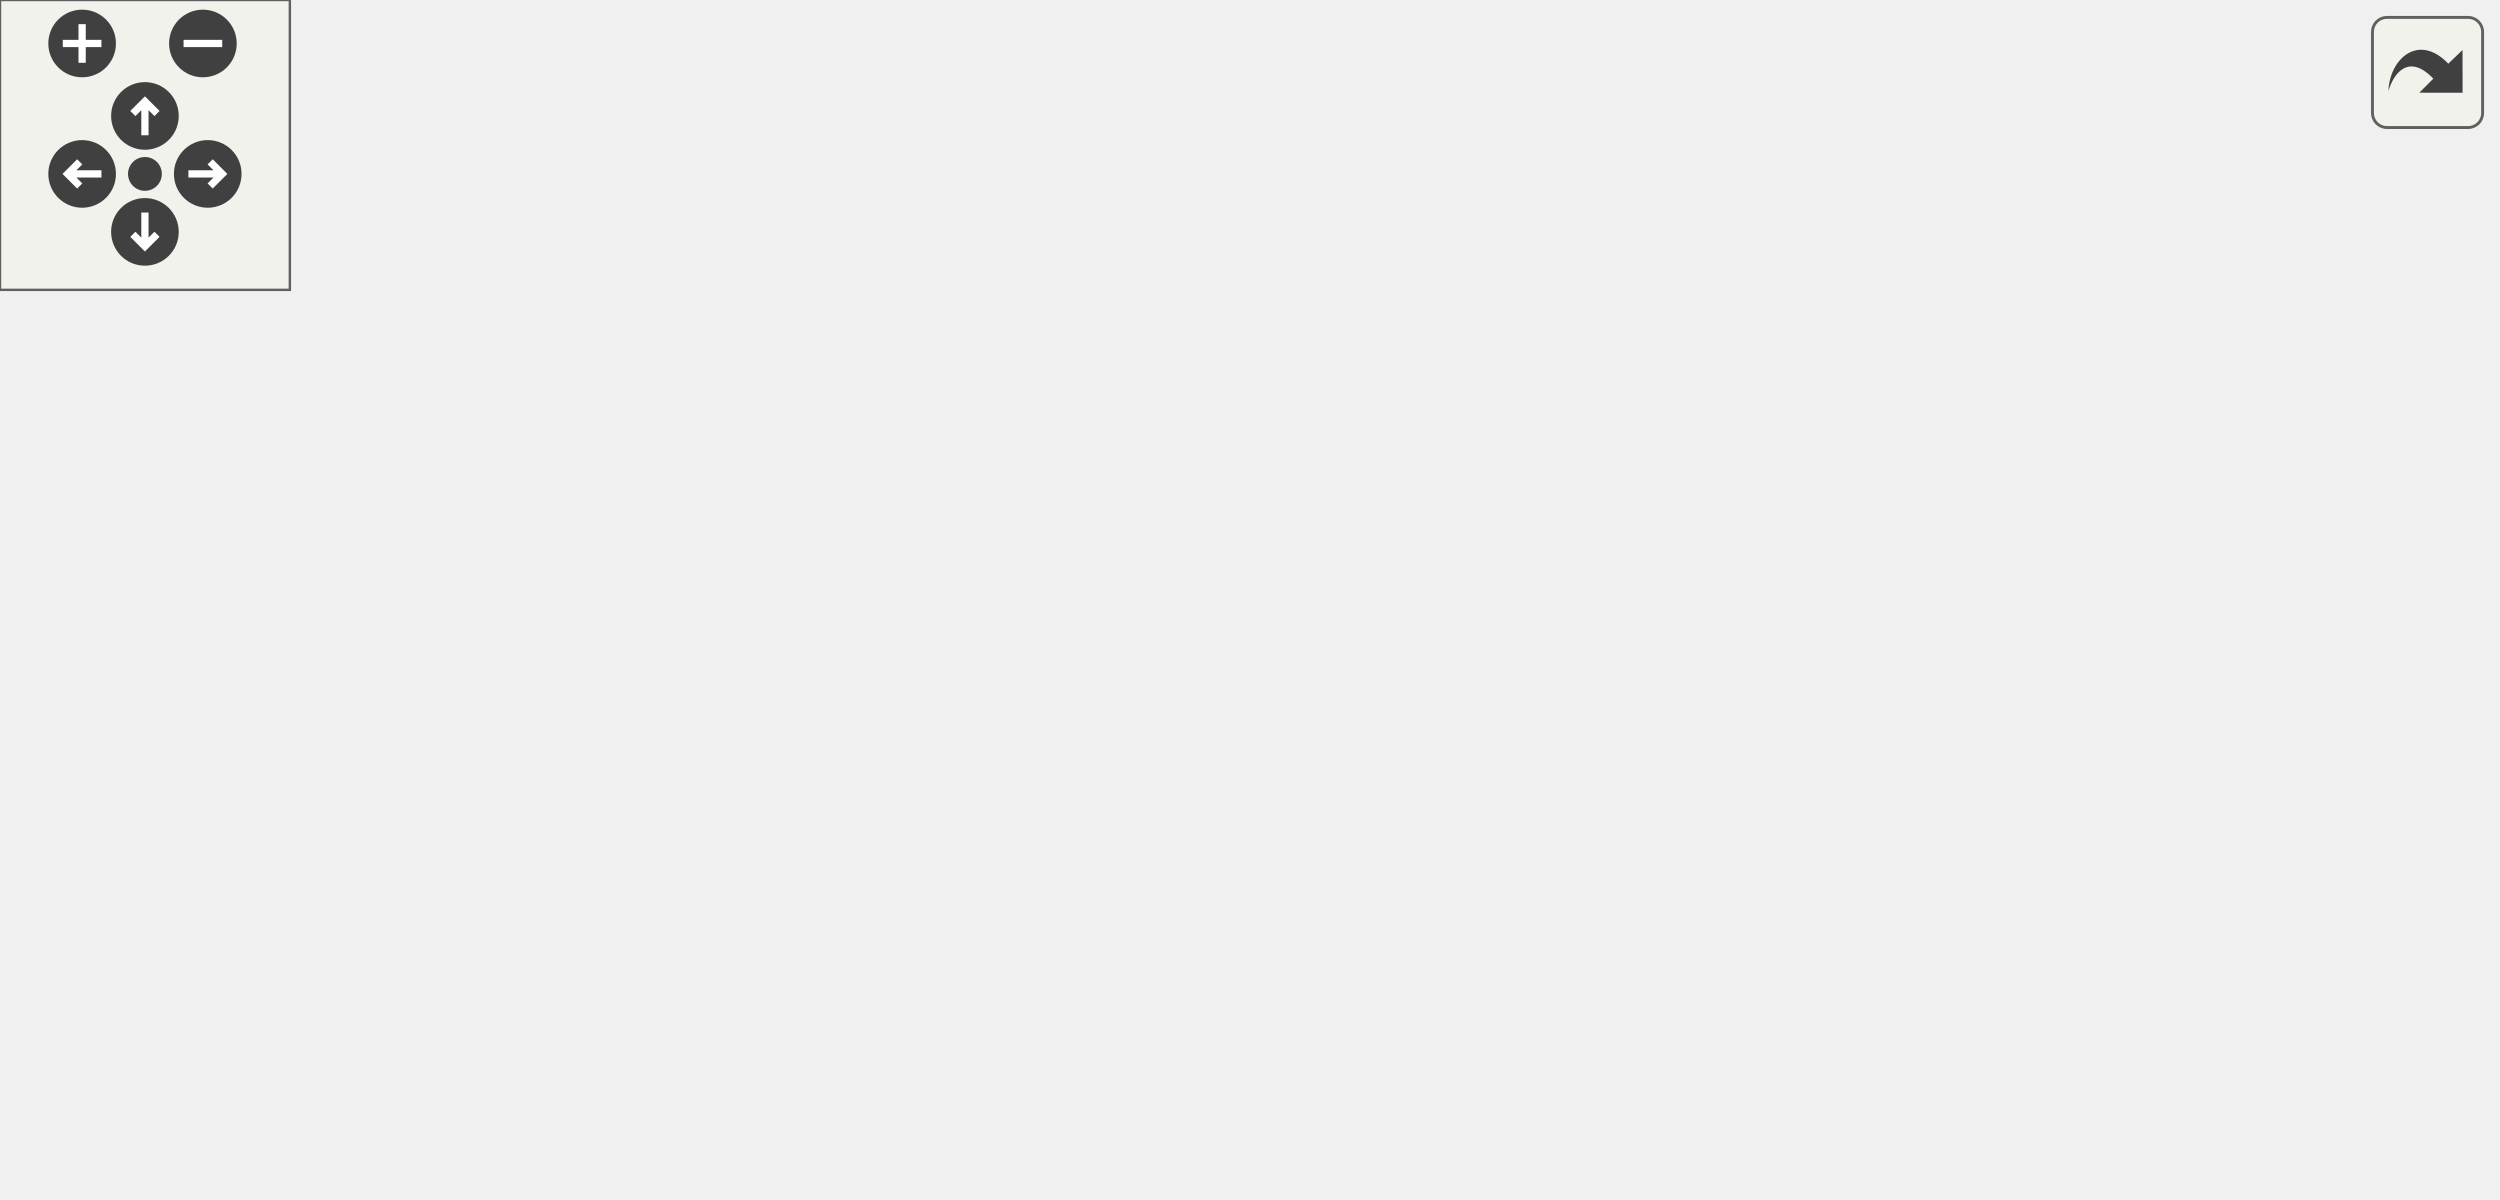
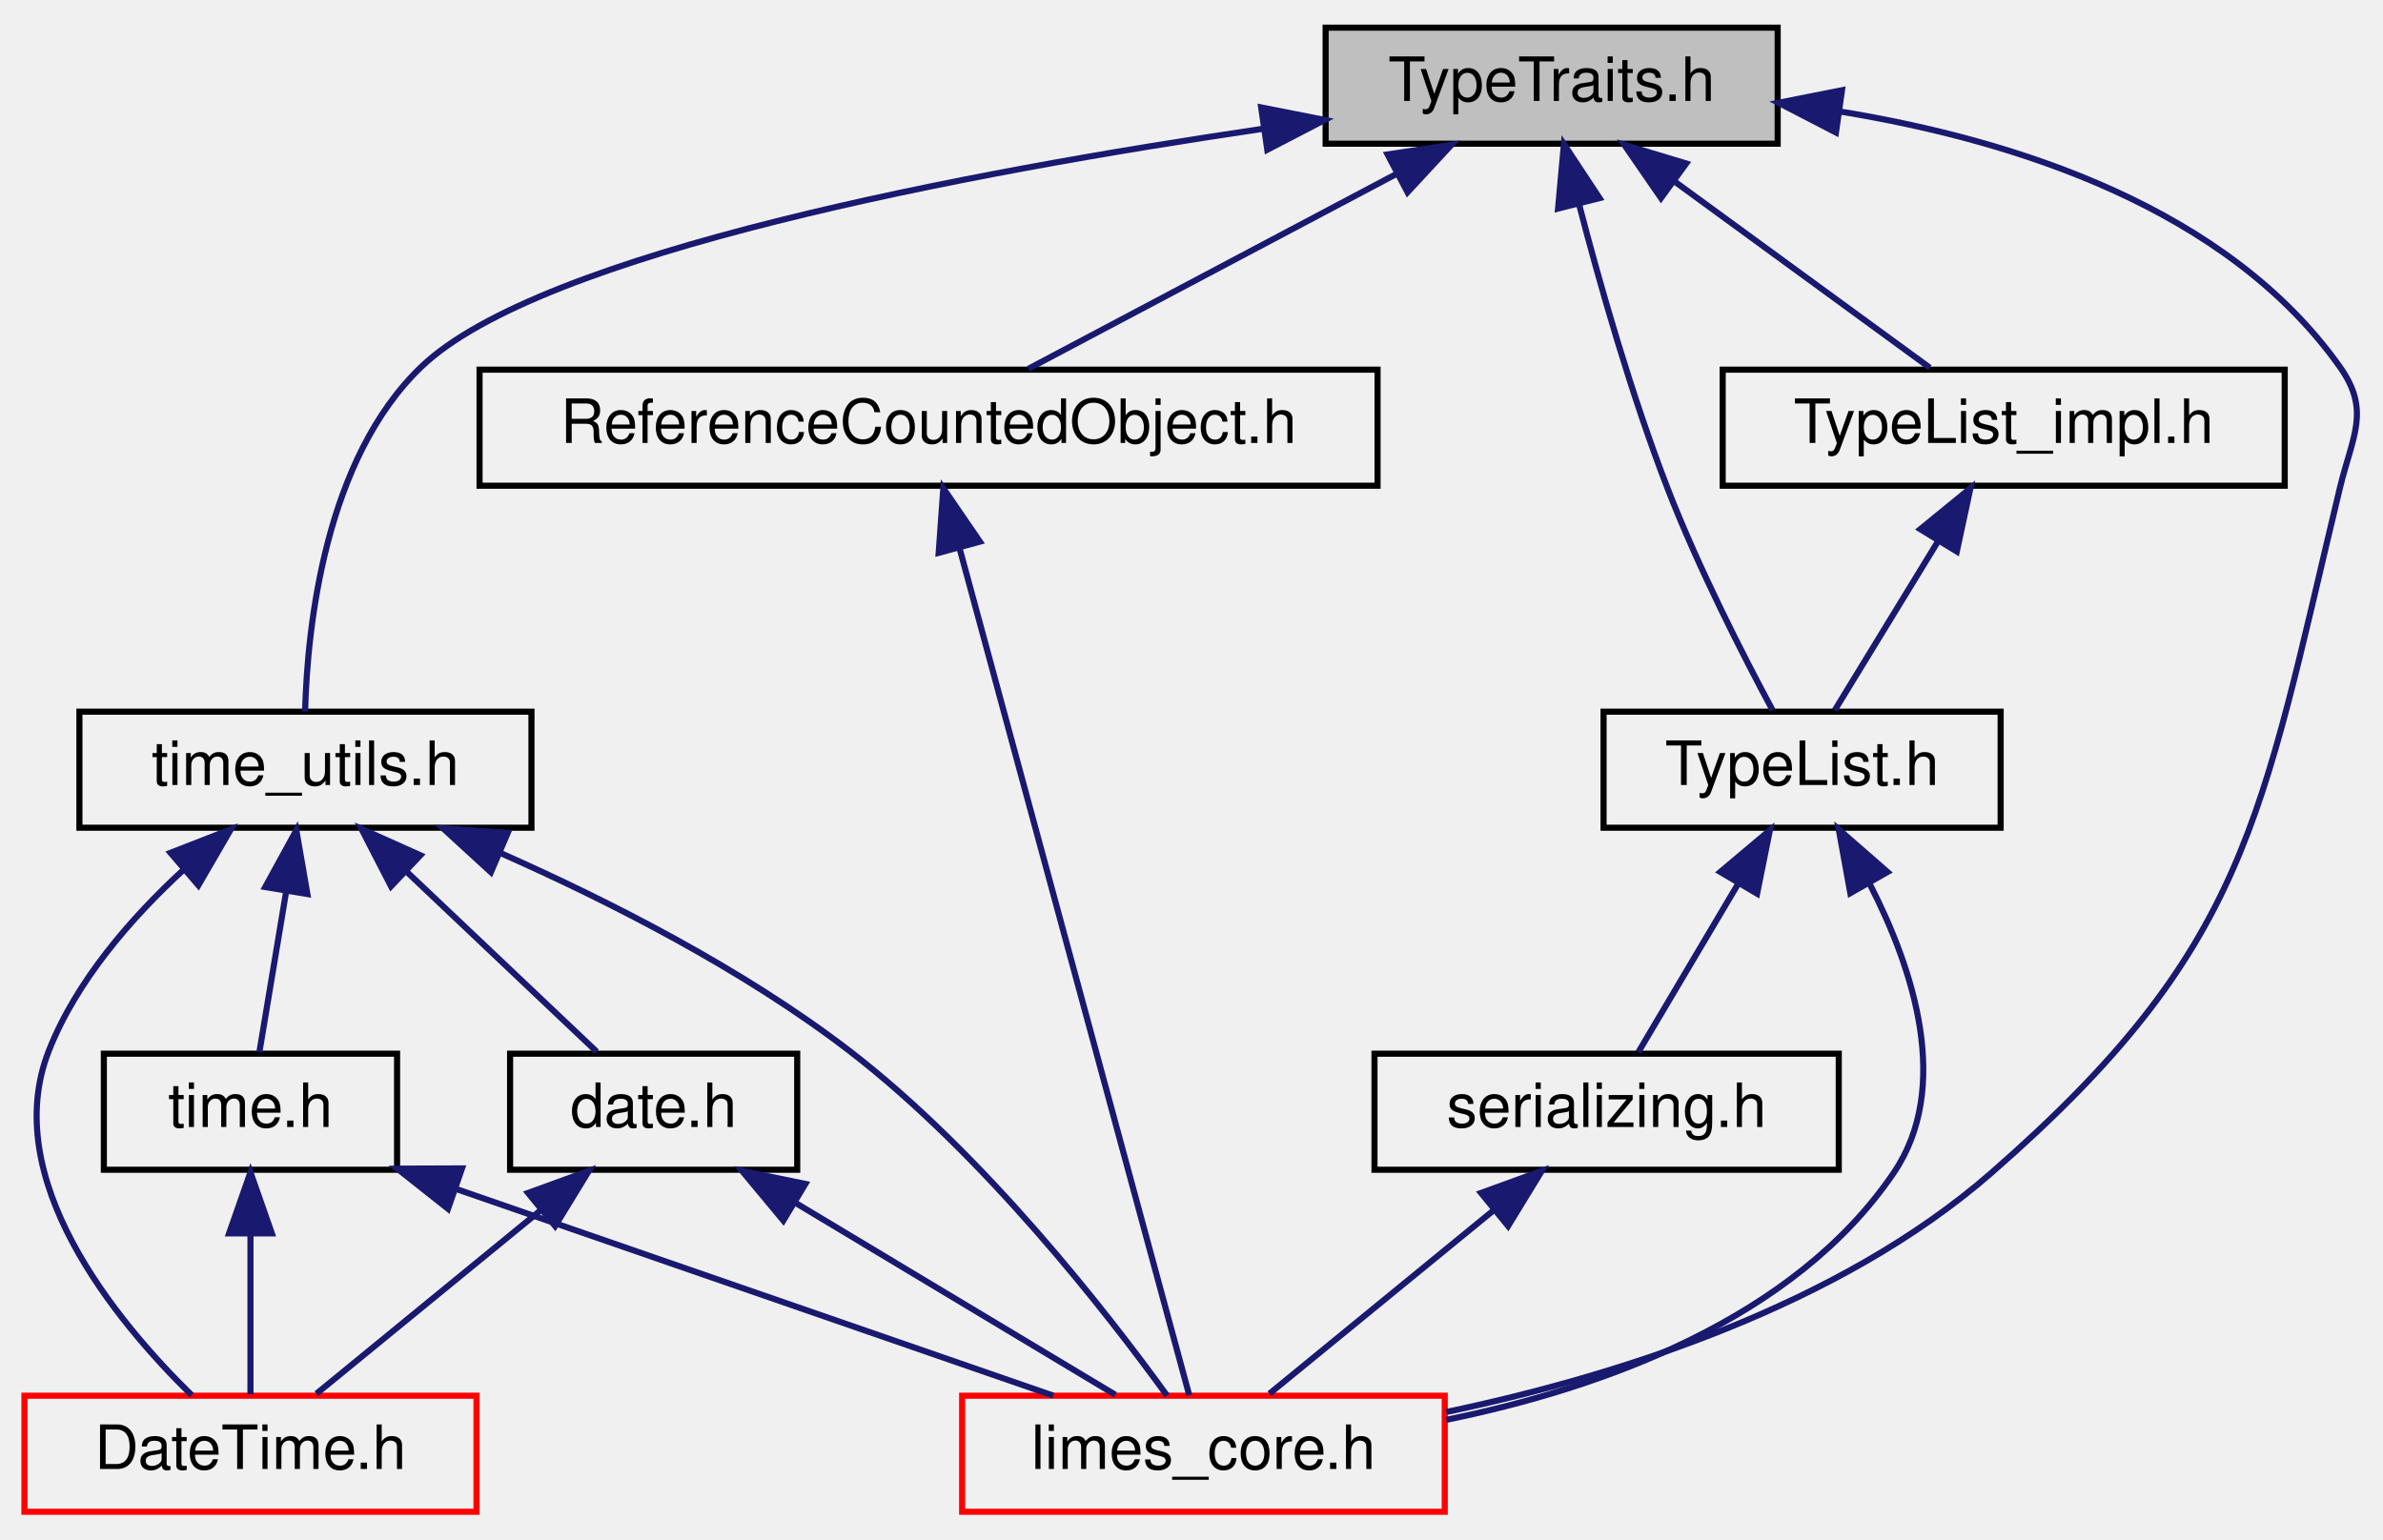
- <svg xmlns="http://www.w3.org/2000/svg" xmlns:xlink="http://www.w3.org/1999/xlink" id="main" version="1.1" xml:space="preserve">
-   <style type="text/css">
- .edge:hover path { stroke: red; }
- .edge:hover polygon { stroke: red; fill: red; }
- </style>
-   <defs>
-     <circle id="rim" cx="0" cy="0" r="7" />
-     <circle id="rim2" cx="0" cy="0" r="3.5" />
-     <g id="zoomPlus">
-       <use xlink:href="#rim" fill="#404040">
-         <set attributeName="fill" to="#808080" begin="zoomplus.mouseover" end="zoomplus.mouseout" />
-       </use>
-       <path d="M-4,0h8M0,-4v8" fill="none" stroke="white" stroke-width="1.5" pointer-events="none" />
-     </g>
-     <g id="zoomMin">
-       <use xlink:href="#rim" fill="#404040">
-         <set attributeName="fill" to="#808080" begin="zoomminus.mouseover" end="zoomminus.mouseout" />
-       </use>
-       <path d="M-4,0h8" fill="none" stroke="white" stroke-width="1.5" pointer-events="none" />
-     </g>
-     <g id="dirArrow">
-       <path fill="none" stroke="white" stroke-width="1.5" d="M0,-3.0v7 M-2.5,-0.5L0,-3.0L2.5,-0.5" />
-     </g>
-     <g id="resetDef">
-       <use xlink:href="#rim2" fill="#404040">
-         <set attributeName="fill" to="#808080" begin="reset.mouseover" end="reset.mouseout" />
-       </use>
-     </g>
-   </defs>
-   <svg id="graph" class="graph">
-     <g id="viewport">
-       <g id="node1" class="node">
-         <g id="a_node1">
-           <a xlink:title=" ">
-             <polygon fill="#bfbfbf" stroke="black" points="230.06,-168.5 230.06,-187.5 304.06,-187.5 304.06,-168.5 230.06,-168.5" />
-             <text text-anchor="middle" x="267.06" y="-175.5" font-family="Helvetica,sans-Serif" font-size="10.00">TypeTraits.h</text>
-           </a>
-         </g>
-       </g>
-       <g id="node2" class="node">
-         <g id="a_node2">
-           <a xlink:href="../../d5/dd4/time__utils_8h.html" target="_top" xlink:title=" ">
-             <polygon fill="none" stroke="black" points="66.06,-112.5 66.06,-131.5 140.06,-131.5 140.06,-112.5 66.06,-112.5" />
-             <text text-anchor="middle" x="103.06" y="-119.5" font-family="Helvetica,sans-Serif" font-size="10.00">time_utils.h</text>
-           </a>
-         </g>
-       </g>
-       <g id="edge1" class="edge">
-         <path fill="none" stroke="midnightblue" d="M231.54,-165.3C200.64,-155.13 156.59,-140.62 128.93,-131.52" />
-         <polygon fill="midnightblue" stroke="midnightblue" points="230.48,-168.64 241.08,-168.44 232.67,-161.99 230.48,-168.64" />
-       </g>
-       <g id="node5" class="node">
-         <g id="a_node5">
-           <a xlink:href="../../d9/df8/limes__core_8h.html" target="_top" xlink:title=" ">
-             <polygon fill="none" stroke="red" points="134.56,-0.5 134.56,-19.5 213.56,-19.5 213.56,-0.5 134.56,-0.5" />
-             <text text-anchor="middle" x="174.06" y="-7.5" font-family="Helvetica,sans-Serif" font-size="10.00">limes_core.h</text>
-           </a>
-         </g>
-       </g>
-       <g id="edge10" class="edge">
-         <path fill="none" stroke="midnightblue" d="M243.99,-162.76C232.95,-154.91 220.35,-144.26 212.06,-132 187.02,-94.98 177.8,-40.58 175.05,-19.65" />
-         <polygon fill="midnightblue" stroke="midnightblue" points="242.16,-165.75 252.41,-168.44 246.08,-159.95 242.16,-165.75" />
-       </g>
-       <g id="node7" class="node">
-         <g id="a_node7">
-           <a xlink:href="../../d7/dfe/_type_list__impl_8h.html" target="_top" xlink:title=" ">
-             <polygon fill="none" stroke="black" points="221.06,-112.5 221.06,-131.5 313.06,-131.5 313.06,-112.5 221.06,-112.5" />
-             <text text-anchor="middle" x="267.06" y="-119.5" font-family="Helvetica,sans-Serif" font-size="10.00">TypeList_impl.h</text>
-           </a>
-         </g>
-       </g>
-       <g id="edge11" class="edge">
-         <path fill="none" stroke="midnightblue" d="M267.06,-157.8C267.06,-148.91 267.06,-138.78 267.06,-131.75" />
-         <polygon fill="midnightblue" stroke="midnightblue" points="263.56,-158.08 267.06,-168.08 270.56,-158.08 263.56,-158.08" />
-       </g>
-       <g id="node8" class="node">
-         <g id="a_node8">
-           <a xlink:href="../../d4/d83/_type_list_8h.html" target="_top" xlink:title=" ">
-             <polygon fill="none" stroke="black" points="234.56,-56.5 234.56,-75.5 299.56,-75.5 299.56,-56.5 234.56,-56.5" />
-             <text text-anchor="middle" x="267.06" y="-63.5" font-family="Helvetica,sans-Serif" font-size="10.00">TypeList.h</text>
-           </a>
-         </g>
-       </g>
-       <g id="edge14" class="edge">
-         <path fill="none" stroke="midnightblue" d="M292.35,-163.15C310.99,-150.96 331.57,-132.07 322.06,-112 314.3,-95.61 297.31,-83.21 284.26,-75.61" />
-         <polygon fill="midnightblue" stroke="midnightblue" points="290.46,-160.21 283.77,-168.42 294.12,-166.17 290.46,-160.21" />
-       </g>
-       <g id="node9" class="node">
-         <g id="a_node9">
-           <a xlink:href="../../df/dc8/_reference_counted_object_8h.html" target="_top" xlink:title=" ">
-             <polygon fill="none" stroke="black" points="369.56,-112.5 369.56,-131.5 516.56,-131.5 516.56,-112.5 369.56,-112.5" />
-             <text text-anchor="middle" x="443.06" y="-119.5" font-family="Helvetica,sans-Serif" font-size="10.00">ReferenceCountedObject.h</text>
-           </a>
-         </g>
-       </g>
-       <g id="edge15" class="edge">
-         <path fill="none" stroke="midnightblue" d="M304.75,-165.44C337.94,-155.26 385.49,-140.66 415.31,-131.52" />
-         <polygon fill="midnightblue" stroke="midnightblue" points="303.48,-162.16 294.95,-168.44 305.54,-168.86 303.48,-162.16" />
-       </g>
-       <g id="node3" class="node">
-         <g id="a_node3">
-           <a xlink:href="../../de/df7/time_8h.html" target="_top" xlink:title=" ">
-             <polygon fill="none" stroke="black" points="79.06,-56.5 79.06,-75.5 127.06,-75.5 127.06,-56.5 79.06,-56.5" />
-             <text text-anchor="middle" x="103.06" y="-63.5" font-family="Helvetica,sans-Serif" font-size="10.00">time.h</text>
-           </a>
-         </g>
-       </g>
-       <g id="edge2" class="edge">
-         <path fill="none" stroke="midnightblue" d="M103.06,-101.8C103.06,-92.91 103.06,-82.78 103.06,-75.75" />
-         <polygon fill="midnightblue" stroke="midnightblue" points="99.56,-102.08 103.06,-112.08 106.56,-102.08 99.56,-102.08" />
-       </g>
-       <g id="node4" class="node">
-         <g id="a_node4">
-           <a xlink:href="../../df/da8/_date_time_8h.html" target="_top" xlink:title=" ">
-             <polygon fill="none" stroke="red" points="0.06,-0.5 0.06,-19.5 74.06,-19.5 74.06,-0.5 0.06,-0.5" />
-             <text text-anchor="middle" x="37.06" y="-7.5" font-family="Helvetica,sans-Serif" font-size="10.00">DateTime.h</text>
-           </a>
-         </g>
-       </g>
-       <g id="edge8" class="edge">
-         <path fill="none" stroke="midnightblue" d="M56.11,-111.49C36.54,-104.96 15.69,-94.06 4.06,-76 -8.27,-56.85 13.05,-32.49 26.8,-19.72" />
-         <polygon fill="midnightblue" stroke="midnightblue" points="55.29,-114.9 65.88,-114.44 57.32,-108.2 55.29,-114.9" />
-       </g>
-       <g id="edge9" class="edge">
-         <path fill="none" stroke="midnightblue" d="M116.1,-104.09C122.35,-95.78 129.82,-85.52 136.06,-76 148.97,-56.33 162.52,-32.19 169.42,-19.58" />
-         <polygon fill="midnightblue" stroke="midnightblue" points="113.18,-102.15 109.92,-112.23 118.76,-106.39 113.18,-102.15" />
-       </g>
-       <g id="node6" class="node">
-         <g id="a_node6">
-           <a xlink:href="../../db/d96/date_8h.html" target="_top" xlink:title=" ">
-             <polygon fill="none" stroke="black" points="13.56,-56.5 13.56,-75.5 60.56,-75.5 60.56,-56.5 13.56,-56.5" />
-             <text text-anchor="middle" x="37.06" y="-63.5" font-family="Helvetica,sans-Serif" font-size="10.00">date.h</text>
-           </a>
-         </g>
-       </g>
-       <g id="edge5" class="edge">
-         <path fill="none" stroke="midnightblue" d="M84.51,-105.82C72.68,-96.15 57.78,-83.95 47.86,-75.83" />
-         <polygon fill="midnightblue" stroke="midnightblue" points="82.5,-108.7 92.46,-112.32 86.94,-103.28 82.5,-108.7" />
-       </g>
-       <g id="edge3" class="edge">
-         <path fill="none" stroke="midnightblue" d="M84.51,-49.82C72.68,-40.15 57.78,-27.95 47.86,-19.83" />
-         <polygon fill="midnightblue" stroke="midnightblue" points="82.5,-52.7 92.46,-56.32 86.94,-47.28 82.5,-52.7" />
-       </g>
-       <g id="edge4" class="edge">
-         <path fill="none" stroke="midnightblue" d="M122.65,-50.1C135.43,-40.38 151.68,-28.03 162.45,-19.83" />
-         <polygon fill="midnightblue" stroke="midnightblue" points="120.31,-47.48 114.47,-56.32 124.55,-53.06 120.31,-47.48" />
-       </g>
-       <g id="edge6" class="edge">
-         <path fill="none" stroke="midnightblue" d="M37.06,-45.8C37.06,-36.91 37.06,-26.78 37.06,-19.75" />
-         <polygon fill="midnightblue" stroke="midnightblue" points="33.56,-46.08 37.06,-56.08 40.56,-46.08 33.56,-46.08" />
-       </g>
-       <g id="edge7" class="edge">
-         <path fill="none" stroke="midnightblue" d="M68.09,-52.77C93.82,-42.63 129.75,-28.47 152.46,-19.52" />
-         <polygon fill="midnightblue" stroke="midnightblue" points="66.79,-49.52 58.77,-56.44 69.36,-56.03 66.79,-49.52" />
-       </g>
-       <g id="edge12" class="edge">
-         <path fill="none" stroke="midnightblue" d="M267.06,-101.8C267.06,-92.91 267.06,-82.78 267.06,-75.75" />
-         <polygon fill="midnightblue" stroke="midnightblue" points="263.56,-102.08 267.06,-112.08 270.56,-102.08 263.56,-102.08" />
-       </g>
-       <g id="edge13" class="edge">
-         <path fill="none" stroke="midnightblue" d="M243.26,-51.18C226.14,-41.24 203.6,-28.15 188.97,-19.65" />
-         <polygon fill="midnightblue" stroke="midnightblue" points="241.72,-54.33 252.12,-56.32 245.23,-48.28 241.72,-54.33" />
-       </g>
-       <g id="edge16" class="edge">
-         <path fill="none" stroke="midnightblue" d="M417.87,-107.56C391.26,-93.66 347.88,-71.81 309.06,-56 273.25,-41.42 230.77,-27.85 203.16,-19.5" />
-         <polygon fill="midnightblue" stroke="midnightblue" points="416.39,-110.74 426.87,-112.29 419.65,-104.54 416.39,-110.74" />
+ <svg xmlns="http://www.w3.org/2000/svg" xmlns:xlink="http://www.w3.org/1999/xlink" width="390pt" height="252pt" viewBox="0.00 0.00 390.09 252.00">
+   <g id="graph0" class="graph" transform="scale(1 1) rotate(0) translate(4 248)">
+     <g id="node1" class="node">
+       <g id="a_node1">
+         <a xlink:title=" ">
+           <polygon fill="#bfbfbf" stroke="black" points="213,-224.5 213,-243.5 287,-243.5 287,-224.5 213,-224.5" />
+           <text text-anchor="middle" x="250" y="-231.5" font-family="Helvetica,sans-Serif" font-size="10.00">TypeTraits.h</text>
+         </a>
      </g>
    </g>
-   </svg>
-   <g id="navigator" transform="translate(0 0)" fill="#404254">
-     <rect fill="#f2f5e9" fill-opacity="0.5" stroke="#606060" stroke-width=".5" x="0" y="0" width="60" height="60" />
-     <use id="zoomplus" xlink:href="#zoomPlus" x="17" y="9" />
-     <use id="zoomminus" xlink:href="#zoomMin" x="42" y="9" />
-     <use id="reset" xlink:href="#resetDef" x="30" y="36" />
-     <g id="arrowUp" xlink:href="#dirArrow" transform="translate(30 24)">
-       <use xlink:href="#rim" fill="#404040">
-         <set attributeName="fill" to="#808080" begin="arrowUp.mouseover" end="arrowUp.mouseout" />
-       </use>
-       <path fill="none" stroke="white" stroke-width="1.5" d="M0,-3.0v7 M-2.5,-0.5L0,-3.0L2.5,-0.5" />
+     <g id="node2" class="node">
+       <g id="a_node2">
+         <a xlink:href="../../d5/dd4/time__utils_8h.html" target="_top" xlink:title=" ">
+           <polygon fill="none" stroke="black" points="9,-112.5 9,-131.5 83,-131.5 83,-112.5 9,-112.5" />
+           <text text-anchor="middle" x="46" y="-119.5" font-family="Helvetica,sans-Serif" font-size="10.00">time_utils.h</text>
+         </a>
+       </g>
    </g>
-     <g id="arrowRight" xlink:href="#dirArrow" transform="rotate(90) translate(36 -43)">
-       <use xlink:href="#rim" fill="#404040">
-         <set attributeName="fill" to="#808080" begin="arrowRight.mouseover" end="arrowRight.mouseout" />
-       </use>
-       <path fill="none" stroke="white" stroke-width="1.5" d="M0,-3.0v7 M-2.5,-0.5L0,-3.0L2.5,-0.5" />
+     <g id="edge1" class="edge">
+       <path fill="none" stroke="midnightblue" d="M202.65,-226.93C154.58,-219.84 84.54,-206.67 65,-188 49.19,-172.89 46.32,-145.43 45.94,-131.53" />
+       <polygon fill="midnightblue" stroke="midnightblue" points="202.45,-230.44 212.85,-228.39 203.45,-223.51 202.45,-230.44" />
    </g>
-     <g id="arrowDown" xlink:href="#dirArrow" transform="rotate(180) translate(-30 -48)">
-       <use xlink:href="#rim" fill="#404040">
-         <set attributeName="fill" to="#808080" begin="arrowDown.mouseover" end="arrowDown.mouseout" />
-       </use>
-       <path fill="none" stroke="white" stroke-width="1.5" d="M0,-3.0v7 M-2.5,-0.5L0,-3.0L2.5,-0.5" />
+     <g id="node5" class="node">
+       <g id="a_node5">
+         <a xlink:href="../../d9/df8/limes__core_8h.html" target="_top" xlink:title=" ">
+           <polygon fill="none" stroke="red" points="153.5,-0.5 153.5,-19.5 232.5,-19.5 232.5,-0.5 153.5,-0.5" />
+           <text text-anchor="middle" x="193" y="-7.5" font-family="Helvetica,sans-Serif" font-size="10.00">limes_core.h</text>
+         </a>
+       </g>
    </g>
-     <g id="arrowLeft" xlink:href="#dirArrow" transform="rotate(270) translate(-36 17)">
-       <use xlink:href="#rim" fill="#404040">
-         <set attributeName="fill" to="#808080" begin="arrowLeft.mouseover" end="arrowLeft.mouseout" />
-       </use>
-       <path fill="none" stroke="white" stroke-width="1.5" d="M0,-3.0v7 M-2.5,-0.5L0,-3.0L2.5,-0.5" />
+     <g id="edge10" class="edge">
+       <path fill="none" stroke="midnightblue" d="M297.4,-229.74C326.09,-225.03 360.59,-213.92 379,-188 384.15,-180.75 381.07,-176.64 379,-168 365.97,-113.69 364.07,-92.74 322,-56 296.9,-34.08 260.49,-22.67 232.75,-16.83" />
+       <polygon fill="midnightblue" stroke="midnightblue" points="296.54,-226.33 287.14,-231.2 297.53,-233.26 296.54,-226.33" />
+     </g>
+     <g id="node7" class="node">
+       <g id="a_node7">
+         <a xlink:href="../../d7/dfe/_type_list__impl_8h.html" target="_top" xlink:title=" ">
+           <polygon fill="none" stroke="black" points="278,-168.5 278,-187.5 370,-187.5 370,-168.5 278,-168.5" />
+           <text text-anchor="middle" x="324" y="-175.5" font-family="Helvetica,sans-Serif" font-size="10.00">TypeList_impl.h</text>
+         </a>
+       </g>
+     </g>
+     <g id="edge11" class="edge">
+       <path fill="none" stroke="midnightblue" d="M270.03,-218.38C283.41,-208.62 300.56,-196.11 311.89,-187.83" />
+       <polygon fill="midnightblue" stroke="midnightblue" points="267.9,-215.6 261.89,-224.32 272.03,-221.26 267.9,-215.6" />
+     </g>
+     <g id="node8" class="node">
+       <g id="a_node8">
+         <a xlink:href="../../d4/d83/_type_list_8h.html" target="_top" xlink:title=" ">
+           <polygon fill="none" stroke="black" points="258.5,-112.5 258.5,-131.5 323.5,-131.5 323.5,-112.5 258.5,-112.5" />
+           <text text-anchor="middle" x="291" y="-119.5" font-family="Helvetica,sans-Serif" font-size="10.00">TypeList.h</text>
+         </a>
+       </g>
+     </g>
+     <g id="edge16" class="edge">
+       <path fill="none" stroke="midnightblue" d="M254.46,-214.69C257.88,-201.51 263.03,-183.42 269,-168 274.03,-155.03 281.36,-140.69 286.16,-131.76" />
+       <polygon fill="midnightblue" stroke="midnightblue" points="251.05,-213.88 252.01,-224.43 257.84,-215.59 251.05,-213.88" />
+     </g>
+     <g id="node10" class="node">
+       <g id="a_node10">
+         <a xlink:href="../../df/dc8/_reference_counted_object_8h.html" target="_top" xlink:title=" ">
+           <polygon fill="none" stroke="black" points="74.5,-168.5 74.5,-187.5 221.5,-187.5 221.5,-168.5 74.5,-168.5" />
+           <text text-anchor="middle" x="148" y="-175.5" font-family="Helvetica,sans-Serif" font-size="10.00">ReferenceCountedObject.h</text>
+         </a>
+       </g>
+     </g>
+     <g id="edge17" class="edge">
+       <path fill="none" stroke="midnightblue" d="M224.67,-219.59C205.81,-209.61 180.62,-196.27 164.35,-187.65" />
+       <polygon fill="midnightblue" stroke="midnightblue" points="223.14,-222.74 233.61,-224.32 226.41,-216.55 223.14,-222.74" />
+     </g>
+     <g id="node3" class="node">
+       <g id="a_node3">
+         <a xlink:href="../../de/df7/time_8h.html" target="_top" xlink:title=" ">
+           <polygon fill="none" stroke="black" points="13,-56.5 13,-75.5 61,-75.5 61,-56.5 13,-56.5" />
+           <text text-anchor="middle" x="37" y="-63.5" font-family="Helvetica,sans-Serif" font-size="10.00">time.h</text>
+         </a>
+       </g>
+     </g>
+     <g id="edge2" class="edge">
+       <path fill="none" stroke="midnightblue" d="M42.85,-102.1C41.36,-93.14 39.64,-82.86 38.46,-75.75" />
+       <polygon fill="midnightblue" stroke="midnightblue" points="39.42,-102.79 44.51,-112.08 46.32,-101.64 39.42,-102.79" />
+     </g>
+     <g id="node4" class="node">
+       <g id="a_node4">
+         <a xlink:href="../../df/da8/_date_time_8h.html" target="_top" xlink:title=" ">
+           <polygon fill="none" stroke="red" points="0,-0.5 0,-19.5 74,-19.5 74,-0.5 0,-0.5" />
+           <text text-anchor="middle" x="37" y="-7.5" font-family="Helvetica,sans-Serif" font-size="10.00">DateTime.h</text>
+         </a>
+       </g>
+     </g>
+     <g id="edge8" class="edge">
+       <path fill="none" stroke="midnightblue" d="M25.95,-105.53C17.47,-97.71 8.51,-87.45 4,-76 -4.26,-55.04 14.92,-31.8 27.38,-19.59" />
+       <polygon fill="midnightblue" stroke="midnightblue" points="23.91,-108.39 33.79,-112.24 28.47,-103.07 23.91,-108.39" />
+     </g>
+     <g id="edge9" class="edge">
+       <path fill="none" stroke="midnightblue" d="M77.92,-108.36C95.68,-100.5 117.62,-89.35 135,-76 157.07,-59.04 177.38,-32.88 187.05,-19.51" />
+       <polygon fill="midnightblue" stroke="midnightblue" points="76.36,-105.22 68.55,-112.38 79.12,-111.66 76.36,-105.22" />
+     </g>
+     <g id="node6" class="node">
+       <g id="a_node6">
+         <a xlink:href="../../db/d96/date_8h.html" target="_top" xlink:title=" ">
+           <polygon fill="none" stroke="black" points="79.5,-56.5 79.5,-75.5 126.5,-75.5 126.5,-56.5 79.5,-56.5" />
+           <text text-anchor="middle" x="103" y="-63.5" font-family="Helvetica,sans-Serif" font-size="10.00">date.h</text>
+         </a>
+       </g>
+     </g>
+     <g id="edge5" class="edge">
+       <path fill="none" stroke="midnightblue" d="M62.62,-105.25C72.73,-95.67 85.28,-83.79 93.68,-75.83" />
+       <polygon fill="midnightblue" stroke="midnightblue" points="60.01,-102.91 55.16,-112.32 64.82,-107.99 60.01,-102.91" />
+     </g>
+     <g id="edge3" class="edge">
+       <path fill="none" stroke="midnightblue" d="M37,-45.8C37,-36.91 37,-26.78 37,-19.75" />
+       <polygon fill="midnightblue" stroke="midnightblue" points="33.5,-46.08 37,-56.08 40.5,-46.08 33.5,-46.08" />
+     </g>
+     <g id="edge4" class="edge">
+       <path fill="none" stroke="midnightblue" d="M70.87,-53.28C100.27,-43.1 142.14,-28.61 168.42,-19.51" />
+       <polygon fill="midnightblue" stroke="midnightblue" points="69.34,-50.1 61.03,-56.68 71.63,-56.72 69.34,-50.1" />
+     </g>
+     <g id="edge6" class="edge">
+       <path fill="none" stroke="midnightblue" d="M84.45,-49.82C72.62,-40.15 57.71,-27.95 47.8,-19.83" />
+       <polygon fill="midnightblue" stroke="midnightblue" points="82.44,-52.7 92.4,-56.32 86.87,-47.28 82.44,-52.7" />
+     </g>
+     <g id="edge7" class="edge">
+       <path fill="none" stroke="midnightblue" d="M126.04,-51.18C142.6,-41.24 164.42,-28.15 178.58,-19.65" />
+       <polygon fill="midnightblue" stroke="midnightblue" points="124.23,-48.18 117.46,-56.32 127.84,-54.18 124.23,-48.18" />
+     </g>
+     <g id="edge12" class="edge">
+       <path fill="none" stroke="midnightblue" d="M313.17,-159.27C307.53,-150.05 300.88,-139.17 296.35,-131.75" />
+       <polygon fill="midnightblue" stroke="midnightblue" points="310.35,-161.38 318.55,-168.08 316.32,-157.73 310.35,-161.38" />
+     </g>
+     <g id="edge13" class="edge">
+       <path fill="none" stroke="midnightblue" d="M302.12,-103.19C309.24,-89.29 315.52,-70.04 306,-56 289.7,-31.97 258.31,-20.77 232.75,-15.55" />
+       <polygon fill="midnightblue" stroke="midnightblue" points="298.89,-101.79 297,-112.22 304.98,-105.25 298.89,-101.79" />
+     </g>
+     <g id="node9" class="node">
+       <g id="a_node9">
+         <a xlink:href="../../da/d17/serializing_8h.html" target="_top" xlink:title=" ">
+           <polygon fill="none" stroke="black" points="221,-56.5 221,-75.5 297,-75.5 297,-56.5 221,-56.5" />
+           <text text-anchor="middle" x="259" y="-63.5" font-family="Helvetica,sans-Serif" font-size="10.00">serializing.h</text>
+         </a>
+       </g>
+     </g>
+     <g id="edge14" class="edge">
+       <path fill="none" stroke="midnightblue" d="M280.5,-103.27C275.03,-94.05 268.58,-83.17 264.19,-75.75" />
+       <polygon fill="midnightblue" stroke="midnightblue" points="277.61,-105.26 285.72,-112.08 283.63,-101.7 277.61,-105.26" />
+     </g>
+     <g id="edge15" class="edge">
+       <path fill="none" stroke="midnightblue" d="M240.45,-49.82C228.62,-40.15 213.71,-27.95 203.8,-19.83" />
+       <polygon fill="midnightblue" stroke="midnightblue" points="238.44,-52.7 248.4,-56.32 242.87,-47.28 238.44,-52.7" />
+     </g>
+     <g id="edge18" class="edge">
+       <path fill="none" stroke="midnightblue" d="M153.04,-158.39C162.75,-122.59 183.69,-45.34 190.68,-19.57" />
+       <polygon fill="midnightblue" stroke="midnightblue" points="149.66,-157.51 150.42,-168.08 156.41,-159.34 149.66,-157.51" />
    </g>
  </g>
-   <svg viewBox="0 0 15 15" width="100%" height="30px" preserveAspectRatio="xMaxYMin meet">
-     <g id="arrow_out" transform="scale(0.3 0.3)">
-       <a xlink:href="_type_traits_8h__dep__incl_org.svg" target="_base">
-         <rect id="button" ry="5" rx="5" y="6" x="6" height="38" width="38" fill="#f2f5e9" fill-opacity="0.5" stroke="#606060" stroke-width="1.0" />
-         <path id="arrow" d="M 11.5,31.437 C 11.94,20.098 22.043,11.323 32.159,21.979 L 37.069,17.246 C 37.069,17.246 37.088,32 37.088,32 L 22.16,31.978 C 22.16,31.978 26.998,27.14 26.998,27.14 C 18.529,18.264 13.292,25.23 11.5,31.437 z" style="fill:#404040;" />
-       </a>
-     </g>
-   </svg>
</svg>
